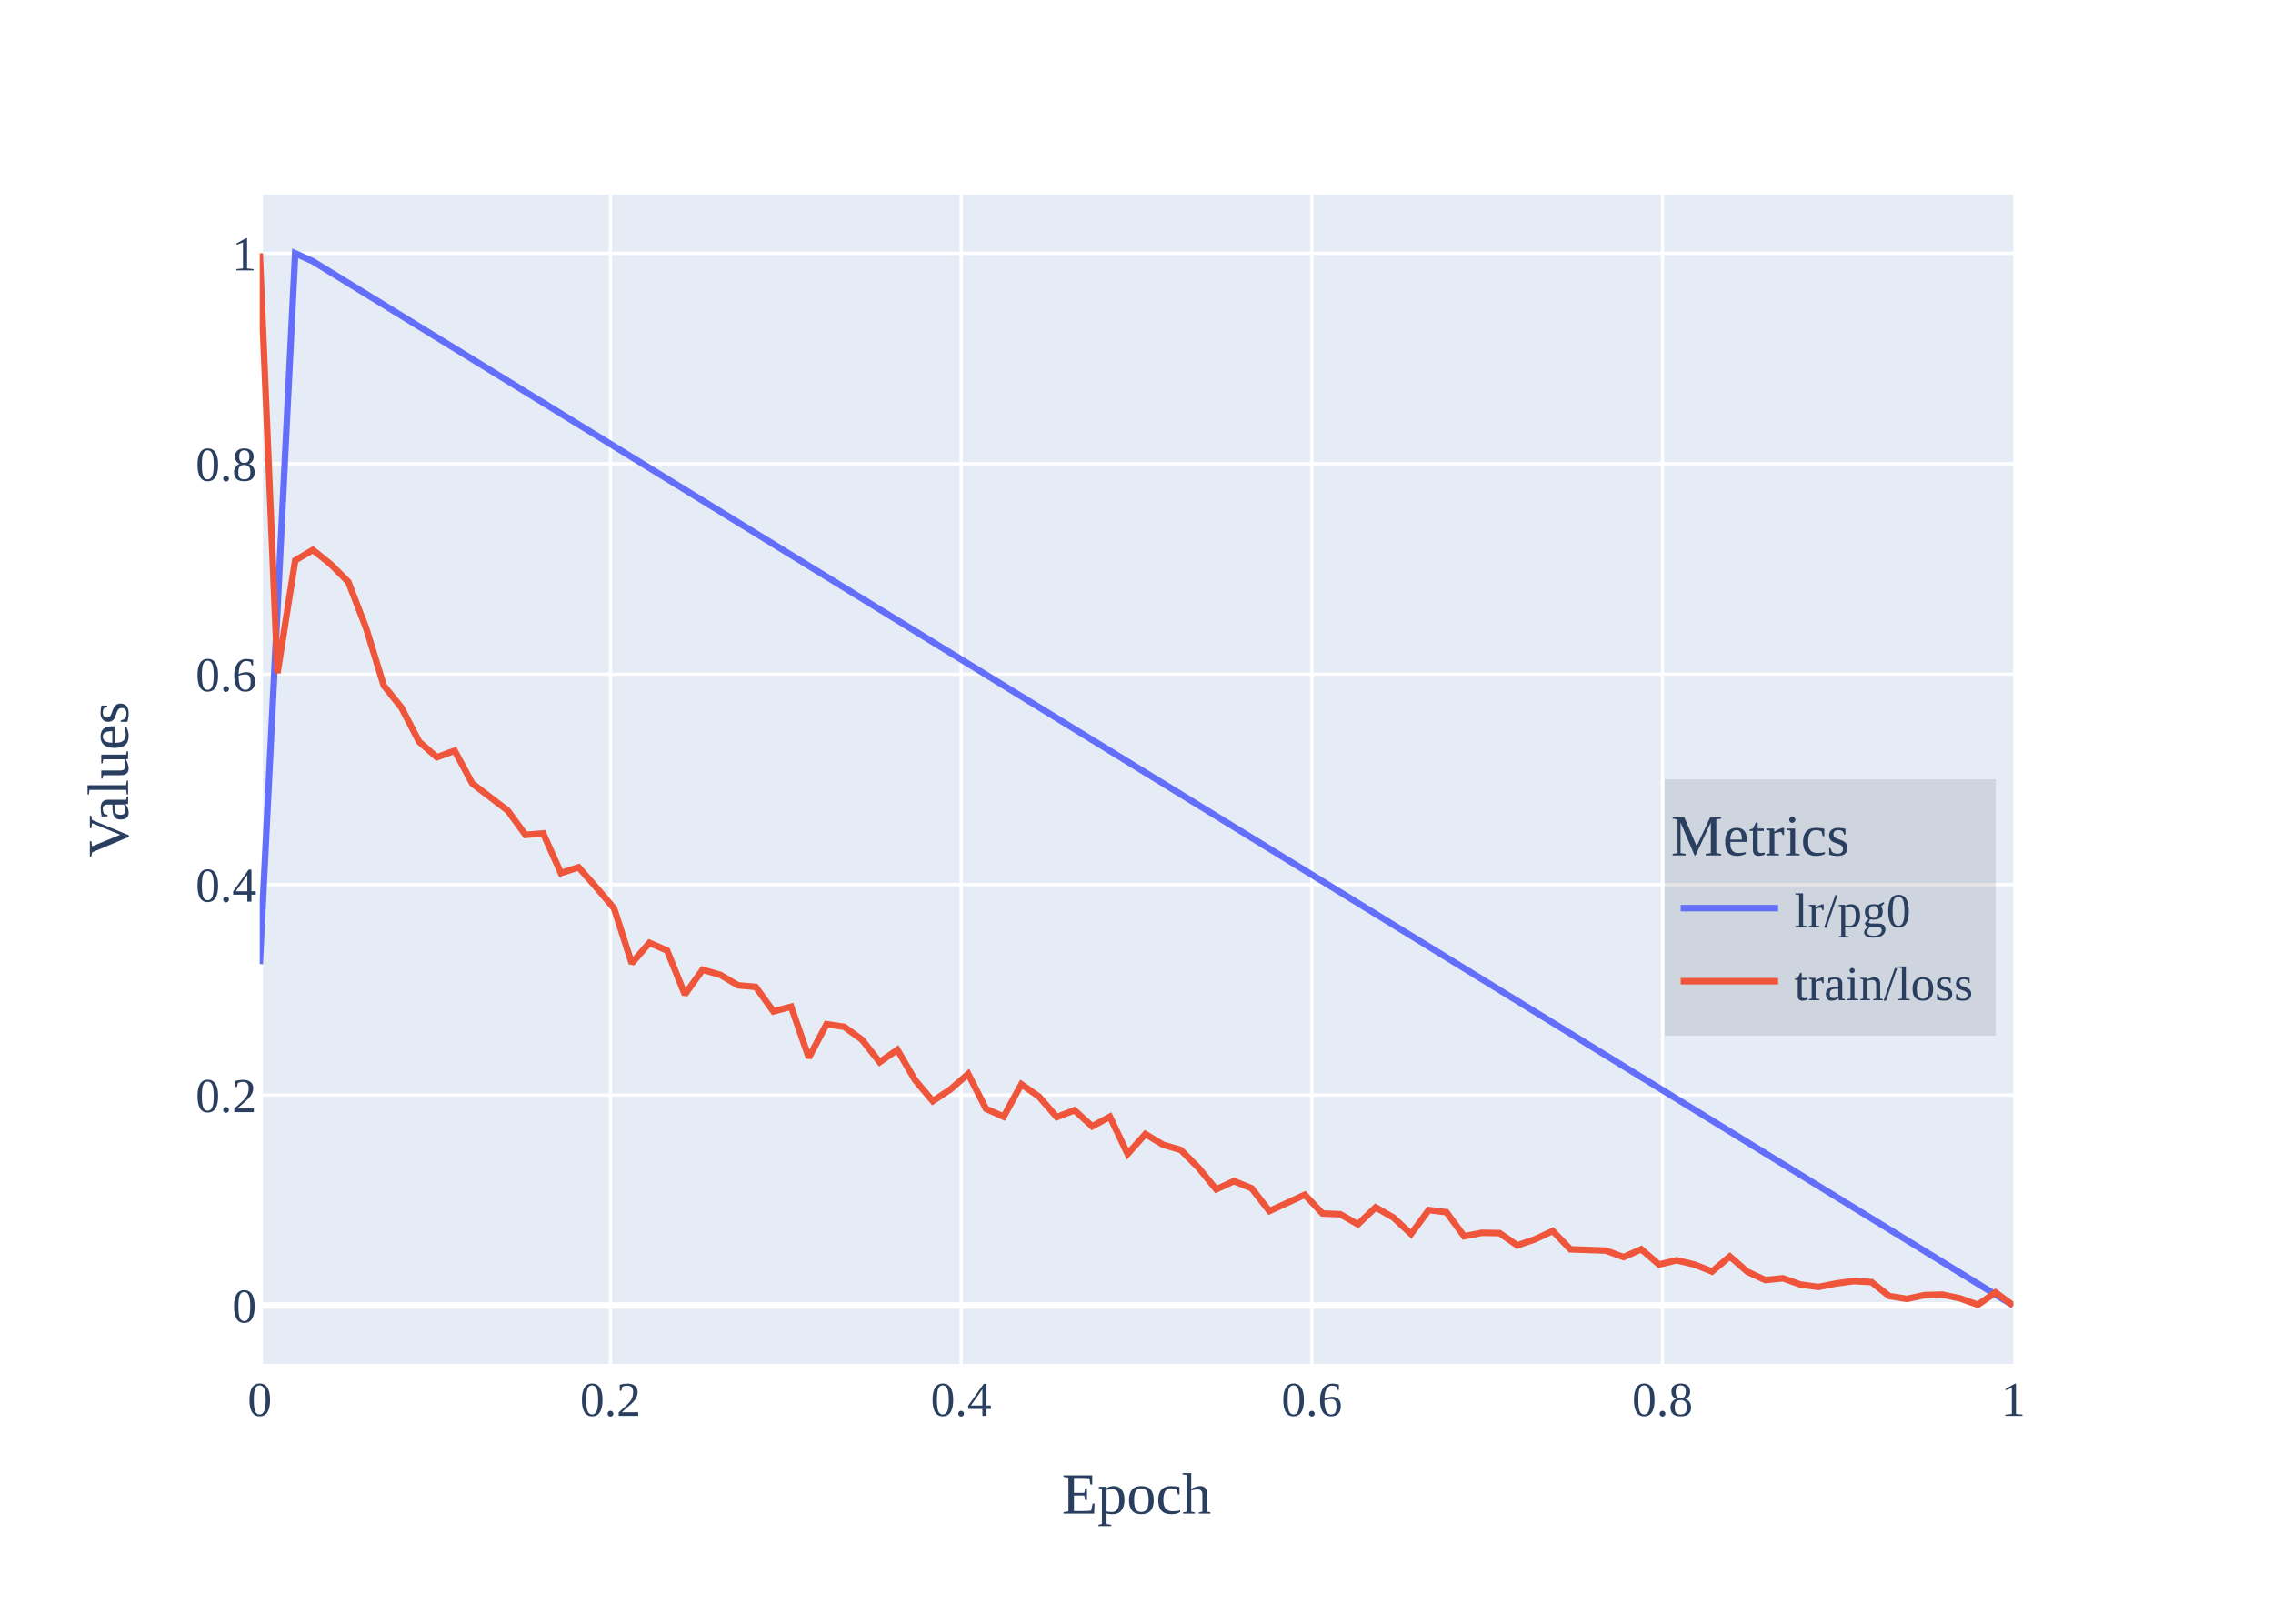
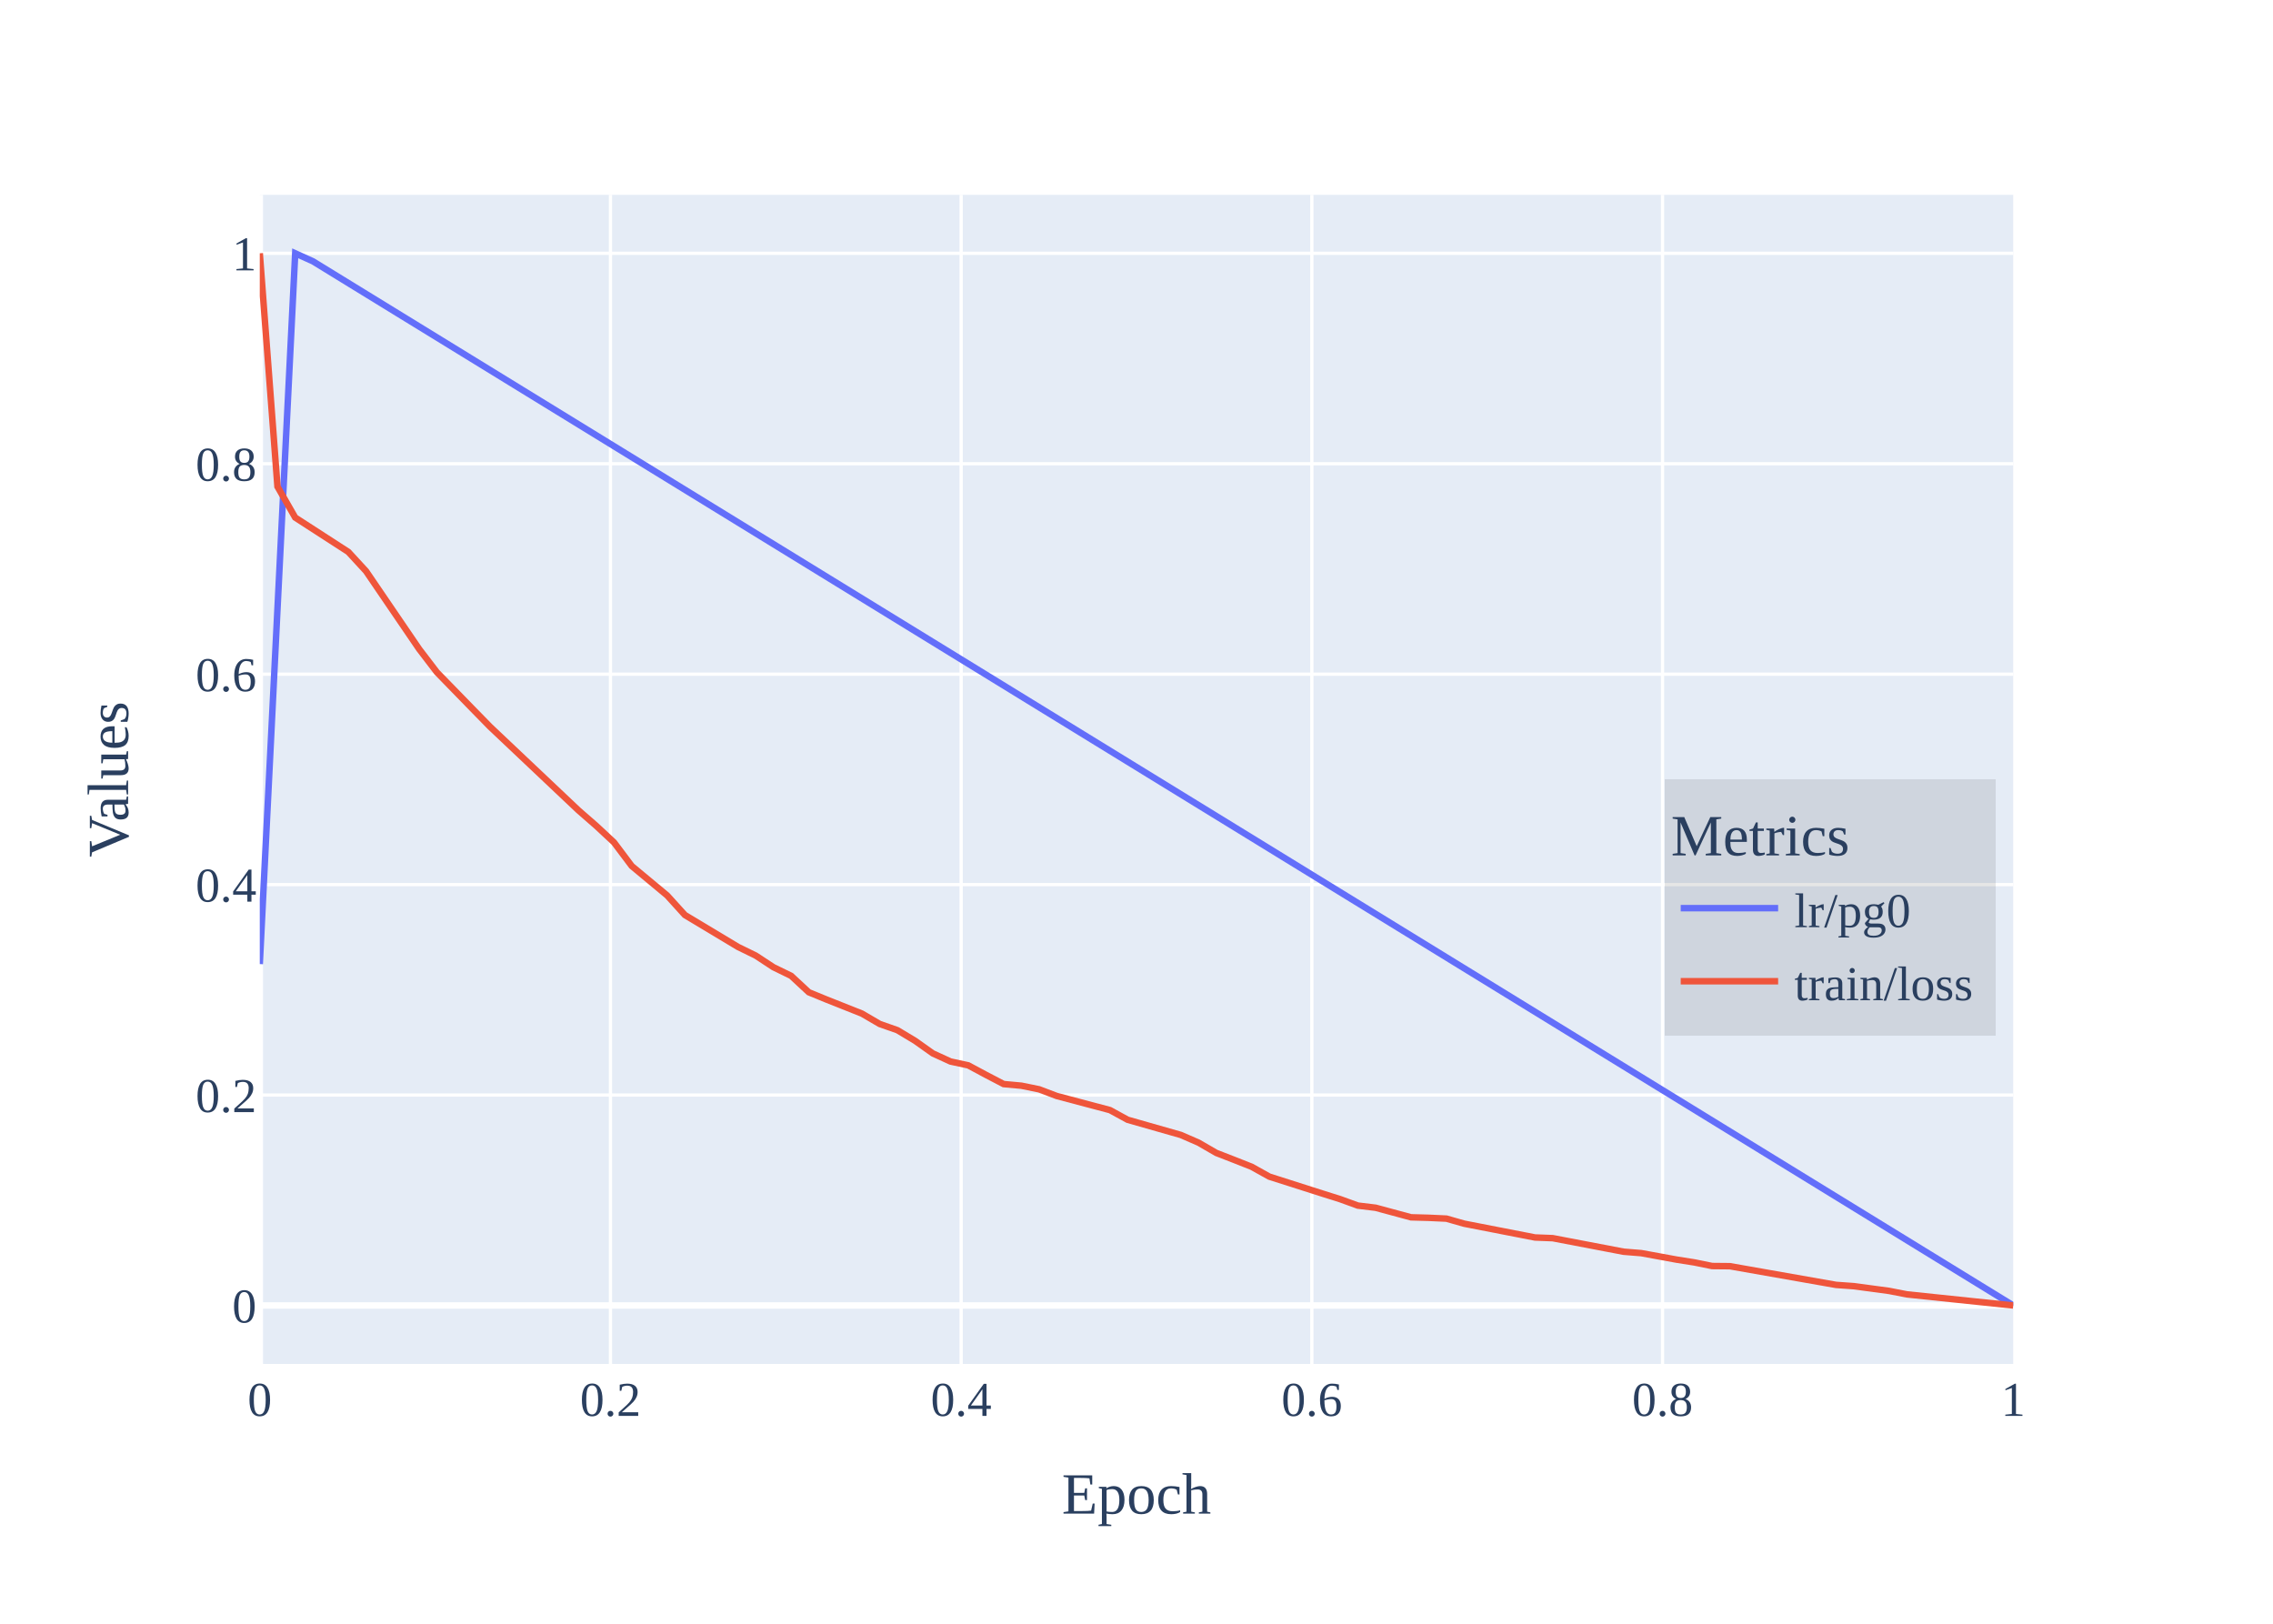
<svg xmlns="http://www.w3.org/2000/svg" class="main-svg" width="700" height="500" style="" viewBox="0 0 700 500">
  <rect x="0" y="0" width="700" height="500" style="fill: rgb(255, 255, 255); fill-opacity: 1;" />
-   <defs id="defs-a56932">
+   <defs id="defs-5f601d">
    <g class="clips">
-       <clipPath id="clipa56932xyplot" class="plotclip">
+       <clipPath id="clip5f601dxyplot" class="plotclip">
        <rect width="540" height="360" />
      </clipPath>
-       <clipPath class="axesclip" id="clipa56932x">
+       <clipPath class="axesclip" id="clip5f601dx">
        <rect x="80" y="0" width="540" height="500" />
      </clipPath>
-       <clipPath class="axesclip" id="clipa56932y">
+       <clipPath class="axesclip" id="clip5f601dy">
        <rect x="0" y="60" width="700" height="360" />
      </clipPath>
-       <clipPath class="axesclip" id="clipa56932xy">
+       <clipPath class="axesclip" id="clip5f601dxy">
        <rect x="80" y="60" width="540" height="360" />
      </clipPath>
    </g>
    <g class="gradients" />
    <g class="patterns" />
  </defs>
  <g class="bglayer">
    <rect class="bg" x="80" y="60" width="540" height="360" style="fill: rgb(229, 236, 246); fill-opacity: 1; stroke-width: 0;" />
  </g>
  <g class="layer-below">
    <g class="imagelayer" />
    <g class="shapelayer" />
  </g>
  <g class="cartesianlayer">
    <g class="subplot xy">
      <g class="layer-subplot">
        <g class="shapelayer" />
        <g class="imagelayer" />
      </g>
      <g class="minor-gridlayer">
        <g class="x" />
        <g class="y" />
      </g>
      <g class="gridlayer">
        <g class="x">
          <path class="xgrid crisp" transform="translate(188,0)" d="M0,60v360" style="stroke: rgb(255, 255, 255); stroke-opacity: 1; stroke-width: 1px;" />
          <path class="xgrid crisp" transform="translate(296,0)" d="M0,60v360" style="stroke: rgb(255, 255, 255); stroke-opacity: 1; stroke-width: 1px;" />
          <path class="xgrid crisp" transform="translate(404,0)" d="M0,60v360" style="stroke: rgb(255, 255, 255); stroke-opacity: 1; stroke-width: 1px;" />
          <path class="xgrid crisp" transform="translate(512,0)" d="M0,60v360" style="stroke: rgb(255, 255, 255); stroke-opacity: 1; stroke-width: 1px;" />
        </g>
        <g class="y">
          <path class="ygrid crisp" transform="translate(0,337.2)" d="M80,0h540" style="stroke: rgb(255, 255, 255); stroke-opacity: 1; stroke-width: 1px;" />
          <path class="ygrid crisp" transform="translate(0,272.4)" d="M80,0h540" style="stroke: rgb(255, 255, 255); stroke-opacity: 1; stroke-width: 1px;" />
          <path class="ygrid crisp" transform="translate(0,207.6)" d="M80,0h540" style="stroke: rgb(255, 255, 255); stroke-opacity: 1; stroke-width: 1px;" />
          <path class="ygrid crisp" transform="translate(0,142.8)" d="M80,0h540" style="stroke: rgb(255, 255, 255); stroke-opacity: 1; stroke-width: 1px;" />
          <path class="ygrid crisp" transform="translate(0,78)" d="M80,0h540" style="stroke: rgb(255, 255, 255); stroke-opacity: 1; stroke-width: 1px;" />
        </g>
      </g>
      <g class="zerolinelayer">
        <path class="xzl zl crisp" transform="translate(80,0)" d="M0,60v360" style="stroke: rgb(255, 255, 255); stroke-opacity: 1; stroke-width: 2px;" />
        <path class="yzl zl crisp" transform="translate(0,402)" d="M80,0h540" style="stroke: rgb(255, 255, 255); stroke-opacity: 1; stroke-width: 2px;" />
      </g>
      <g class="layer-between">
        <g class="shapelayer" />
        <g class="imagelayer" />
      </g>
      <path class="xlines-below" />
      <path class="ylines-below" />
      <g class="overlines-below" />
      <g class="xaxislayer-below" />
      <g class="yaxislayer-below" />
      <g class="overaxes-below" />
      <g class="overplot">
-         <g class="xy" transform="translate(80,60)" clip-path="url(#clipa56932xyplot)">
+         <g class="xy" transform="translate(80,60)" clip-path="url(#clip5f601dxyplot)">
          <g class="scatterlayer mlayer">
-             <g class="trace scatter trace5aac4f" style="stroke-miterlimit: 2; opacity: 1;">
+             <g class="trace scatter trace84d5cf" style="stroke-miterlimit: 2; opacity: 1;">
              <g class="fills" />
              <g class="errorbars" />
              <g class="lines">
                <path class="js-line" d="M0,236.87L10.91,18L16.36,20.46L540,342" style="vector-effect: none; fill: none; stroke: rgb(99, 110, 250); stroke-opacity: 1; stroke-width: 2px; opacity: 1;" />
              </g>
              <g class="points" />
              <g class="text" />
            </g>
-             <g class="trace scatter traced0dc53" style="stroke-miterlimit: 2; opacity: 1;">
+             <g class="trace scatter tracec411f4" style="stroke-miterlimit: 2; opacity: 1;">
              <g class="fills" />
              <g class="errorbars" />
              <g class="lines">
-                 <path class="js-line" d="M0,18L5.45,147.27L10.91,112.56L16.36,109.35L21.82,113.72L27.27,119.18L32.73,133.35L38.18,151.09L43.64,157.92L49.09,168.42L54.55,173.18L60,171.15L65.45,181.28L76.36,189.6L81.82,197.08L87.27,196.62L92.73,208.84L98.18,207.06L103.64,213.27L109.09,219.7L114.55,236.63L120,230.32L125.45,232.71L130.91,246.24L136.36,238.62L141.82,240.18L147.27,243.41L152.73,243.9L158.18,251.44L163.64,249.99L169.09,265.68L174.55,255.38L180,256.19L185.45,260.14L190.91,267.07L196.36,263.24L201.82,272.59L207.27,279.06L212.73,275.43L218.18,270.68L223.64,281.41L229.09,283.86L234.55,273.89L240,277.7L245.45,283.97L250.91,281.88L256.36,286.83L261.82,283.87L267.27,295.34L272.73,289.21L278.18,292.5L283.64,294.1L289.09,299.58L294.55,306.23L300,303.7L305.45,305.91L310.91,312.92L321.82,307.91L327.27,313.67L332.73,313.89L338.18,317L343.64,311.79L349.09,314.9L354.55,319.98L360,312.61L365.45,313.28L370.91,320.69L376.36,319.62L381.82,319.71L387.27,323.49L392.73,321.61L398.18,319.06L403.64,324.71L414.55,325.09L420,327.1L425.45,324.68L430.91,329.38L436.36,328.09L441.82,329.39L447.27,331.54L452.73,326.9L458.18,331.63L463.64,334.16L469.09,333.63L474.55,335.57L480,336.3L485.45,335.23L490.91,334.49L496.36,334.8L501.82,339.1L507.27,339.97L512.73,338.8L518.18,338.66L523.64,339.81L529.09,341.79L534.55,337.97L540,342" style="vector-effect: none; fill: none; stroke: rgb(239, 85, 59); stroke-opacity: 1; stroke-width: 2px; opacity: 1;" />
+                 <path class="js-line" d="M0,18L5.45,89.84L10.91,99.37L27.27,109.95L32.73,115.88L49.09,139.87L54.55,147.01L65.45,158.2L70.91,163.78L98.18,189.56L103.64,194.32L109.09,199.4L114.55,206.67L125.45,215.73L130.91,221.75L147.27,231.58L152.73,234.25L158.18,237.83L163.64,240.49L169.09,245.55L174.55,247.79L185.45,252.12L190.91,255.31L196.36,257.22L201.82,260.5L207.27,264.37L212.73,266.87L218.18,268.05L223.64,270.98L229.09,273.82L234.55,274.32L240,275.43L245.45,277.49L261.82,281.83L267.27,284.81L283.64,289.48L289.09,291.85L294.55,295.01L300,297.13L305.45,299.28L310.91,302.32L327.27,307.54L332.73,309.26L338.18,311.24L343.64,311.9L354.55,314.85L360,315L365.45,315.25L370.91,316.81L392.73,321.06L398.18,321.27L420,325.44L425.45,325.88L436.36,327.88L441.82,328.74L447.27,329.85L452.73,329.9L485.45,335.66L490.91,336.05L501.82,337.52L507.27,338.58L540,342" style="vector-effect: none; fill: none; stroke: rgb(239, 85, 59); stroke-opacity: 1; stroke-width: 2px; opacity: 1;" />
              </g>
              <g class="points" />
              <g class="text" />
            </g>
          </g>
        </g>
      </g>
      <path class="xlines-above crisp" d="M0,0" style="fill: none;" />
      <path class="ylines-above crisp" d="M0,0" style="fill: none;" />
      <g class="overlines-above" />
      <g class="xaxislayer-above">
        <g class="xtick">
          <text text-anchor="middle" x="0" y="436" transform="translate(80,0)" style="font-family: 'Times New Roman'; font-size: 15px; fill: rgb(42, 63, 95); fill-opacity: 1; white-space: pre; opacity: 1;">0</text>
        </g>
        <g class="xtick">
          <text text-anchor="middle" x="0" y="436" style="font-family: 'Times New Roman'; font-size: 15px; fill: rgb(42, 63, 95); fill-opacity: 1; white-space: pre; opacity: 1;" transform="translate(188,0)">0.2</text>
        </g>
        <g class="xtick">
          <text text-anchor="middle" x="0" y="436" style="font-family: 'Times New Roman'; font-size: 15px; fill: rgb(42, 63, 95); fill-opacity: 1; white-space: pre; opacity: 1;" transform="translate(296,0)">0.4</text>
        </g>
        <g class="xtick">
          <text text-anchor="middle" x="0" y="436" style="font-family: 'Times New Roman'; font-size: 15px; fill: rgb(42, 63, 95); fill-opacity: 1; white-space: pre; opacity: 1;" transform="translate(404,0)">0.6</text>
        </g>
        <g class="xtick">
          <text text-anchor="middle" x="0" y="436" style="font-family: 'Times New Roman'; font-size: 15px; fill: rgb(42, 63, 95); fill-opacity: 1; white-space: pre; opacity: 1;" transform="translate(512,0)">0.8</text>
        </g>
        <g class="xtick">
          <text text-anchor="middle" x="0" y="436" style="font-family: 'Times New Roman'; font-size: 15px; fill: rgb(42, 63, 95); fill-opacity: 1; white-space: pre; opacity: 1;" transform="translate(620,0)">1</text>
        </g>
      </g>
      <g class="yaxislayer-above">
        <g class="ytick">
          <text text-anchor="end" x="79" y="5.25" transform="translate(0,402)" style="font-family: 'Times New Roman'; font-size: 15px; fill: rgb(42, 63, 95); fill-opacity: 1; white-space: pre; opacity: 1;">0</text>
        </g>
        <g class="ytick">
          <text text-anchor="end" x="79" y="5.25" style="font-family: 'Times New Roman'; font-size: 15px; fill: rgb(42, 63, 95); fill-opacity: 1; white-space: pre; opacity: 1;" transform="translate(0,337.2)">0.2</text>
        </g>
        <g class="ytick">
          <text text-anchor="end" x="79" y="5.25" style="font-family: 'Times New Roman'; font-size: 15px; fill: rgb(42, 63, 95); fill-opacity: 1; white-space: pre; opacity: 1;" transform="translate(0,272.4)">0.4</text>
        </g>
        <g class="ytick">
          <text text-anchor="end" x="79" y="5.25" style="font-family: 'Times New Roman'; font-size: 15px; fill: rgb(42, 63, 95); fill-opacity: 1; white-space: pre; opacity: 1;" transform="translate(0,207.6)">0.6</text>
        </g>
        <g class="ytick">
          <text text-anchor="end" x="79" y="5.25" style="font-family: 'Times New Roman'; font-size: 15px; fill: rgb(42, 63, 95); fill-opacity: 1; white-space: pre; opacity: 1;" transform="translate(0,142.8)">0.8</text>
        </g>
        <g class="ytick">
          <text text-anchor="end" x="79" y="5.25" style="font-family: 'Times New Roman'; font-size: 15px; fill: rgb(42, 63, 95); fill-opacity: 1; white-space: pre; opacity: 1;" transform="translate(0,78)">1</text>
        </g>
      </g>
      <g class="overaxes-above" />
    </g>
  </g>
  <g class="polarlayer" />
  <g class="smithlayer" />
  <g class="ternarylayer" />
  <g class="geolayer" />
  <g class="funnelarealayer" />
  <g class="pielayer" />
  <g class="iciclelayer" />
  <g class="treemaplayer" />
  <g class="sunburstlayer" />
  <g class="glimages" />
-   <defs id="topdefs-a56932">
+   <defs id="topdefs-5f601d">
    <g class="clips" />
-     <clipPath id="legenda56932">
+     <clipPath id="legend5f601d">
      <rect width="102" height="79" x="0" y="0" />
    </clipPath>
  </defs>
  <g class="layer-above">
    <g class="imagelayer" />
    <g class="shapelayer" />
  </g>
  <g class="infolayer">
    <g class="legend" pointer-events="all" transform="translate(512.6,240)">
      <rect class="bg" shape-rendering="crispEdges" width="102" height="79" x="0" y="0" style="stroke: rgb(68, 68, 68); stroke-opacity: 1; fill: rgb(0, 0, 0); fill-opacity: 0.1; stroke-width: 0px;" />
-       <g class="scrollbox" transform="" clip-path="url(#legenda56932)">
+       <g class="scrollbox" transform="" clip-path="url(#legend5f601d)">
        <text class="legendtitletext" text-anchor="start" x="2" y="23.4" style="font-family: 'Times New Roman'; font-size: 18px; fill: rgb(42, 63, 95); fill-opacity: 1; white-space: pre;">Metrics</text>
        <g class="groups" transform="">
          <g class="traces" transform="translate(0,39.65)" style="opacity: 1;">
            <text class="legendtext" text-anchor="start" x="40" y="5.85" style="font-family: 'Times New Roman'; font-size: 15px; fill: rgb(42, 63, 95); fill-opacity: 1; white-space: pre;">lr/pg0</text>
            <g class="layers" style="opacity: 1;">
              <g class="legendfill" />
              <g class="legendlines">
                <path class="js-line" d="M5,0h30" style="fill: none; stroke: rgb(99, 110, 250); stroke-opacity: 1; stroke-width: 2px;" />
              </g>
              <g class="legendsymbols">
                <g class="legendpoints" />
              </g>
            </g>
            <rect class="legendtoggle" x="0" y="-11.25" width="96.172" height="22.5" style="fill: rgb(0, 0, 0); fill-opacity: 0;" />
          </g>
        </g>
        <g class="groups" transform="">
          <g class="traces" transform="translate(0,62.15)" style="opacity: 1;">
            <text class="legendtext" text-anchor="start" x="40" y="5.85" style="font-family: 'Times New Roman'; font-size: 15px; fill: rgb(42, 63, 95); fill-opacity: 1; white-space: pre;">train/loss</text>
            <g class="layers" style="opacity: 1;">
              <g class="legendfill" />
              <g class="legendlines">
                <path class="js-line" d="M5,0h30" style="fill: none; stroke: rgb(239, 85, 59); stroke-opacity: 1; stroke-width: 2px;" />
              </g>
              <g class="legendsymbols">
                <g class="legendpoints" />
              </g>
            </g>
            <rect class="legendtoggle" x="0" y="-11.25" width="96.172" height="22.5" style="fill: rgb(0, 0, 0); fill-opacity: 0;" />
          </g>
        </g>
      </g>
      <rect class="scrollbar" rx="20" ry="3" width="0" height="0" x="0" y="0" style="fill: rgb(128, 139, 164); fill-opacity: 1;" />
    </g>
    <g class="g-gtitle" />
    <g class="g-xtitle">
      <text class="xtitle" x="350" y="466.1" text-anchor="middle" style="opacity: 1; font-family: 'Times New Roman'; font-size: 18px; fill: rgb(42, 63, 95); fill-opacity: 1; white-space: pre;">Epoch</text>
    </g>
    <g class="g-ytitle">
      <text class="ytitle" transform="rotate(-90,39.45,240)" x="39.45" y="240" text-anchor="middle" style="opacity: 1; font-family: 'Times New Roman'; font-size: 18px; fill: rgb(42, 63, 95); fill-opacity: 1; white-space: pre;">Values</text>
    </g>
  </g>
</svg>
